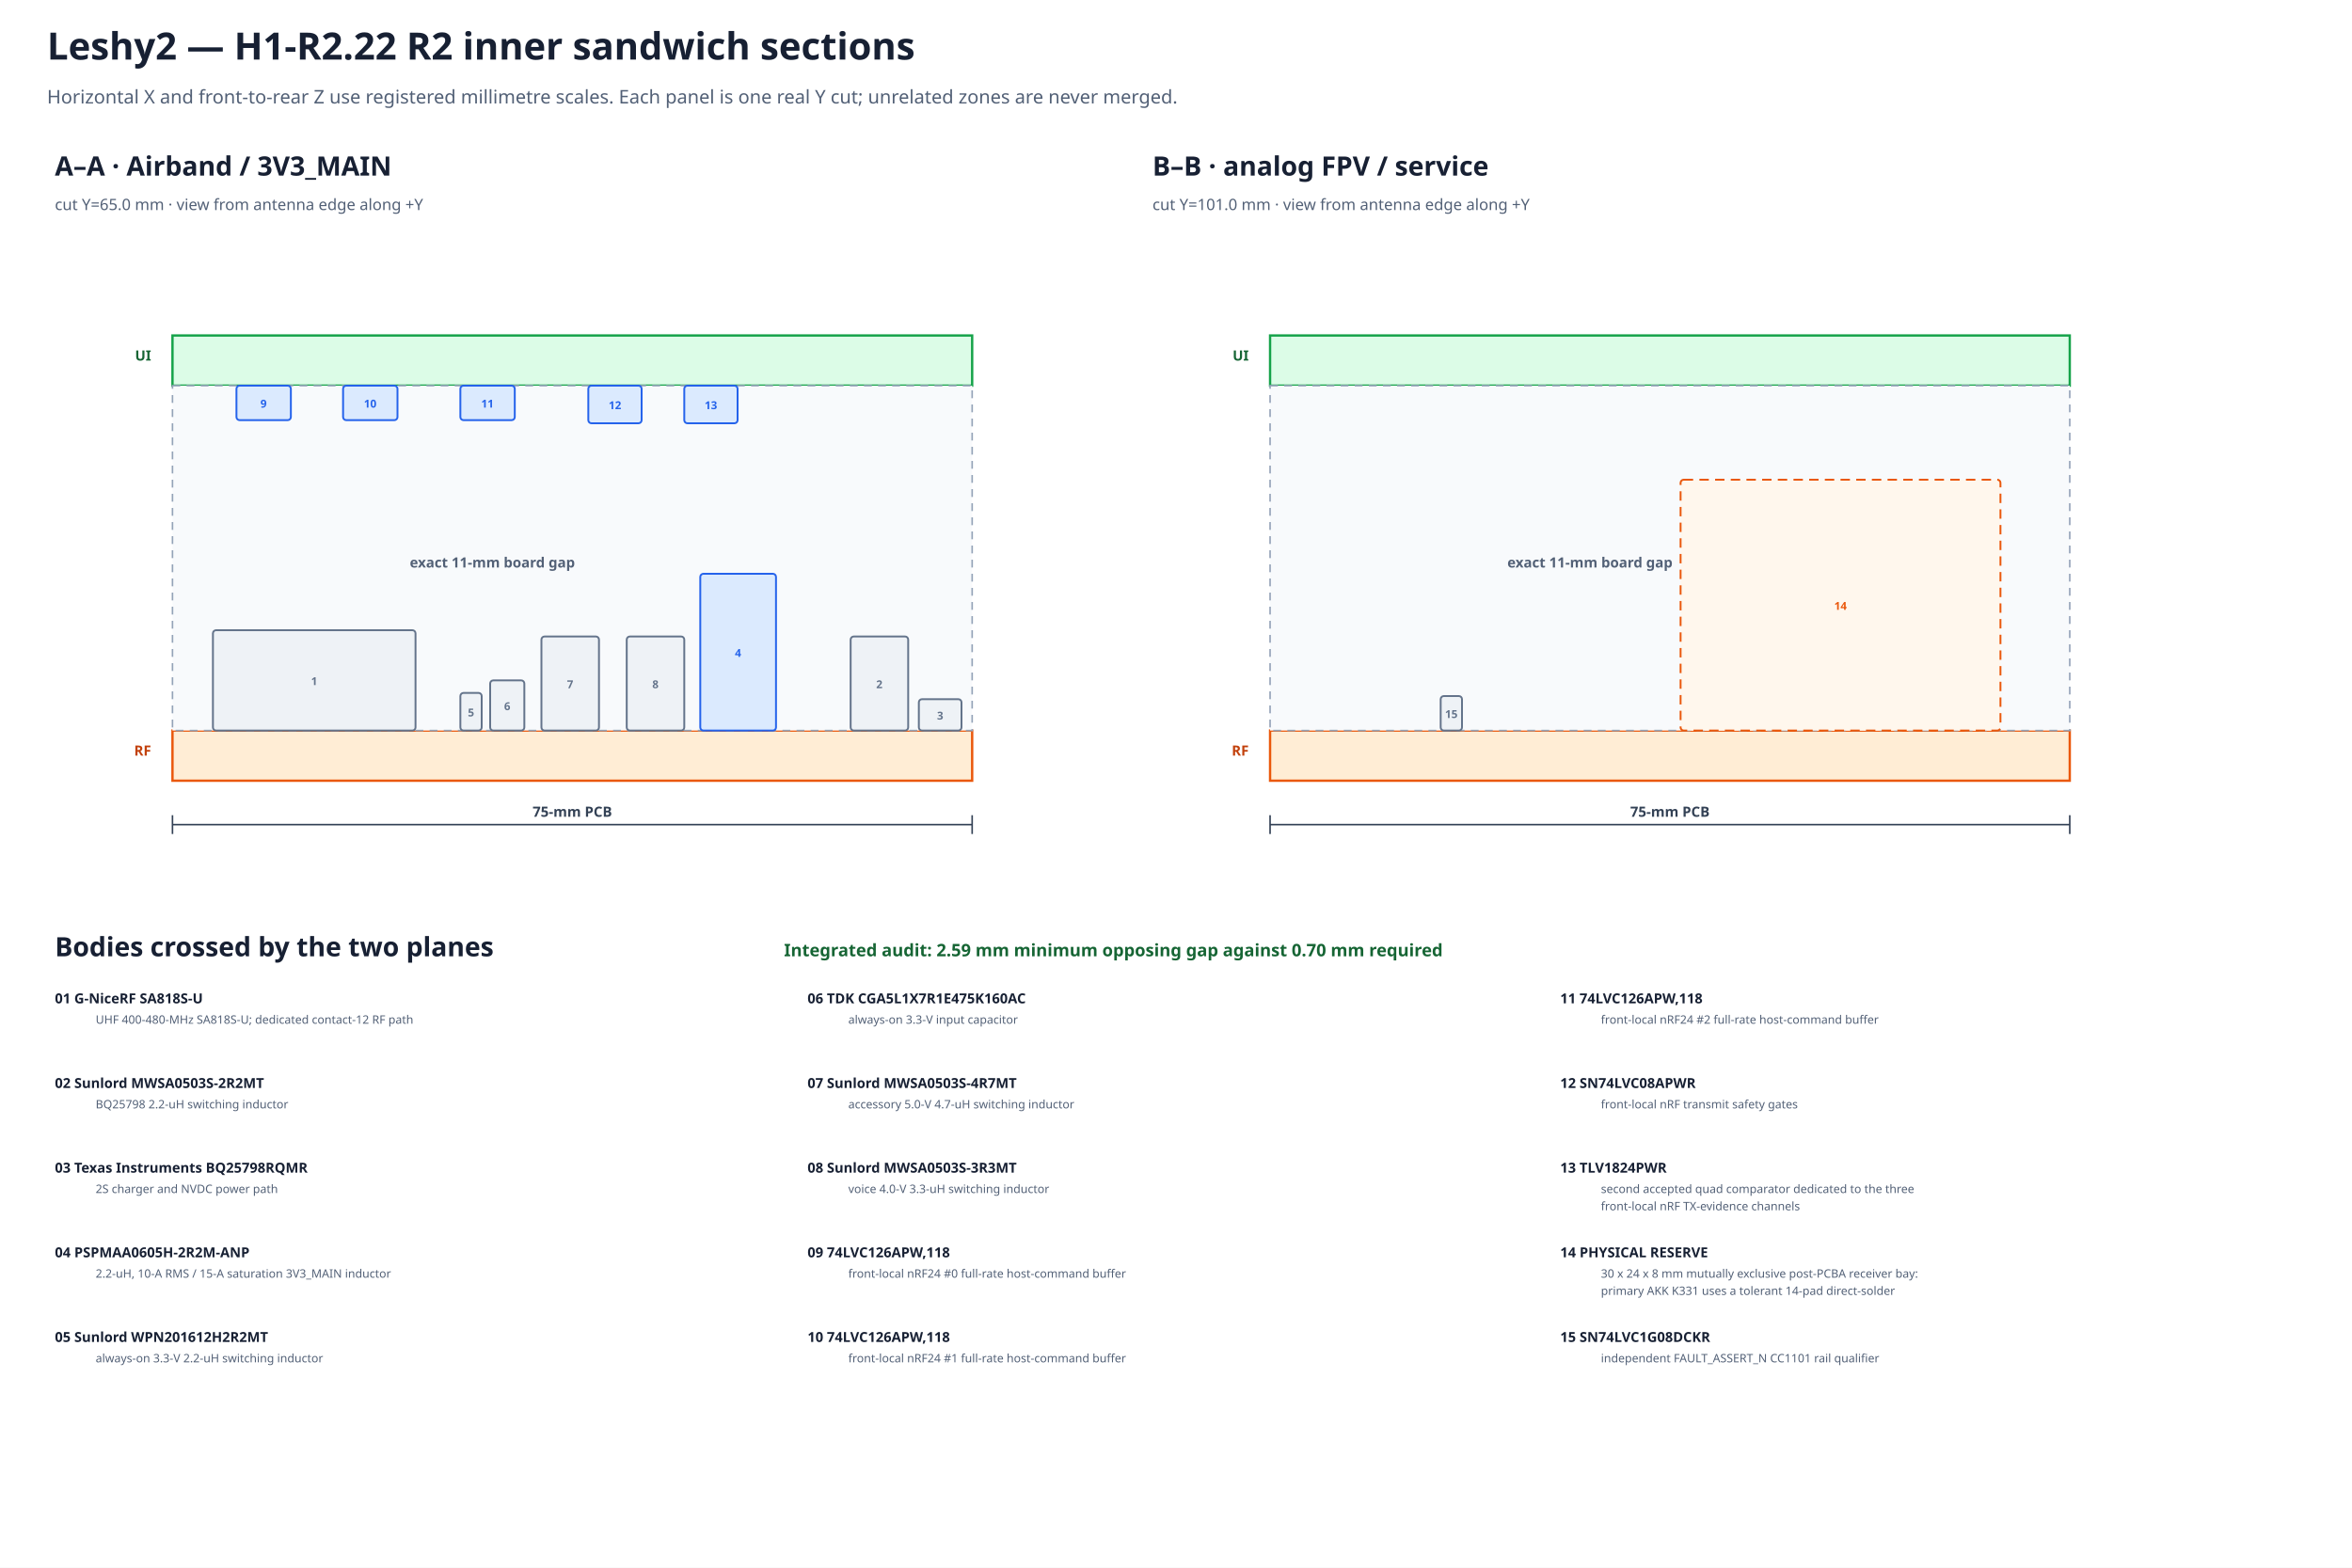
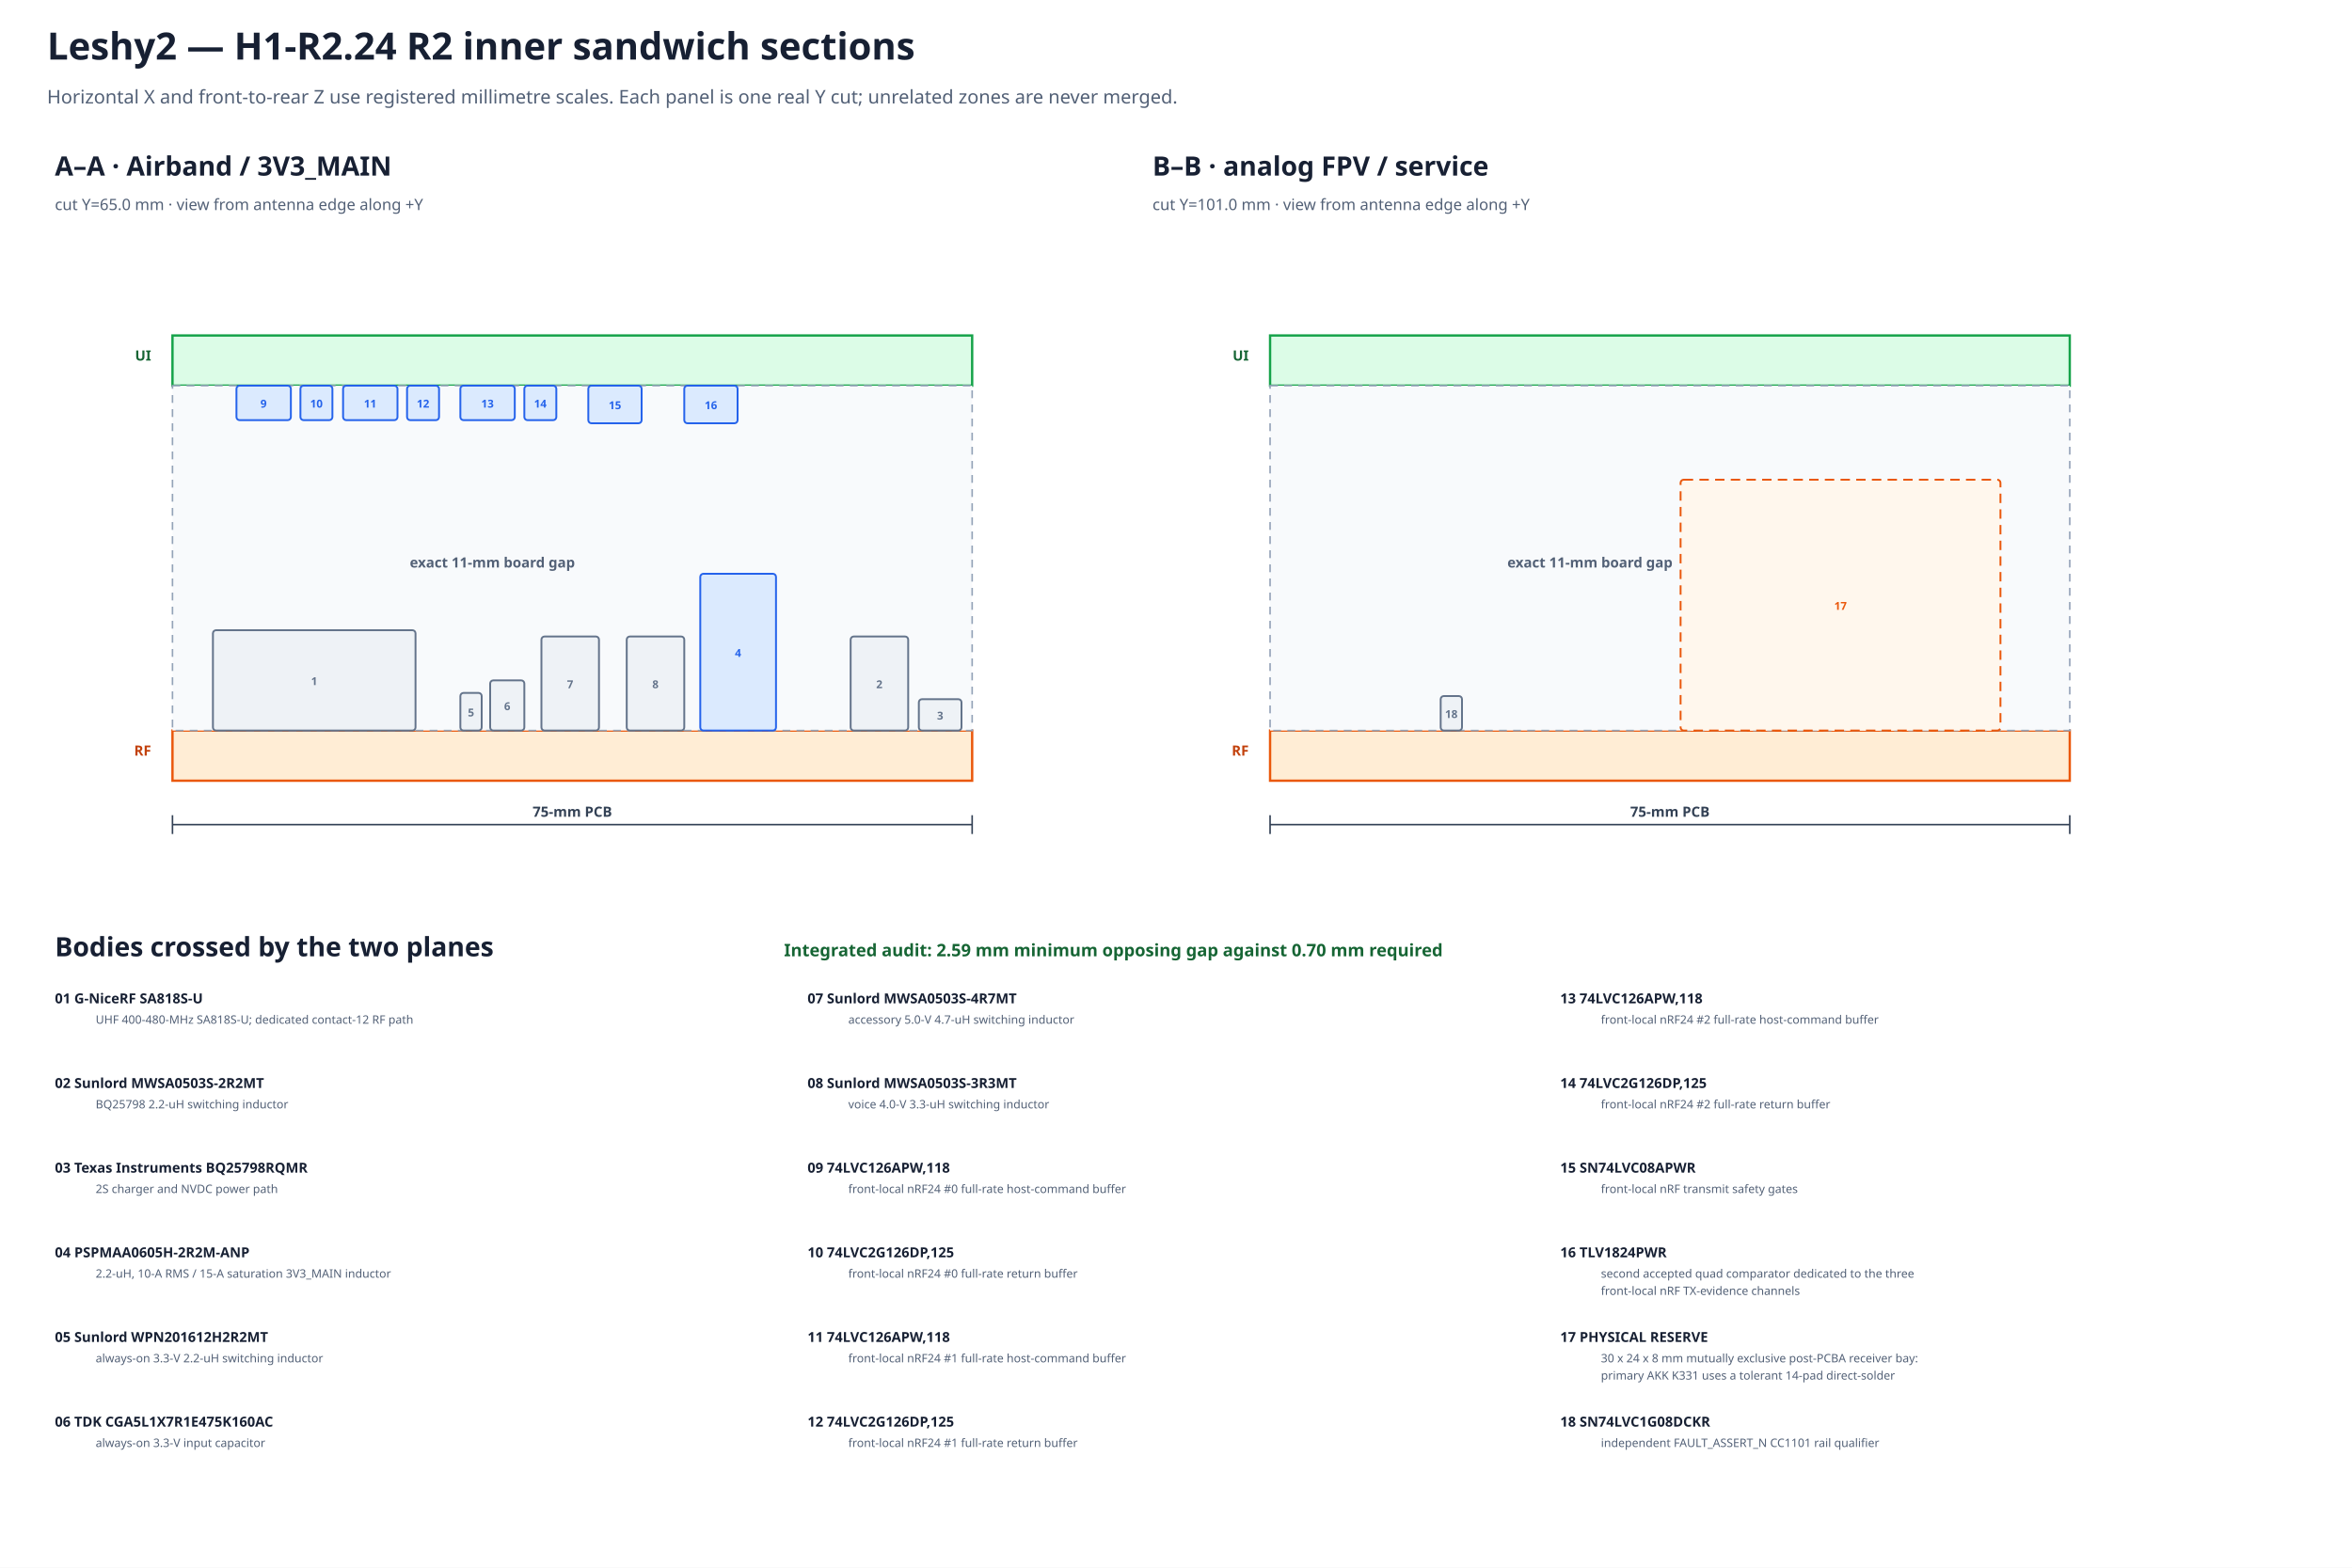
- <svg xmlns="http://www.w3.org/2000/svg" width="1500" height="1000" viewBox="0 0 1500 1000" data-marker="H1-R2.22" data-view="true-x-z-sections">
+ <svg xmlns="http://www.w3.org/2000/svg" width="1500" height="1000" viewBox="0 0 1500 1000" data-marker="H1-R2.24" data-view="true-x-z-sections">
  <rect width="100%" height="100%" fill="#ffffff" />
-   <text x="30.0" y="38.0" font-family="sans-serif" font-size="24" font-weight="bold" text-anchor="start" fill="#172033">Leshy2 — H1-R2.22 R2 inner sandwich sections</text>
+   <text x="30.0" y="38.0" font-family="sans-serif" font-size="24" font-weight="bold" text-anchor="start" fill="#172033">Leshy2 — H1-R2.24 R2 inner sandwich sections</text>
  <text x="30.0" y="66.0" font-family="sans-serif" font-size="12" font-weight="normal" text-anchor="start" fill="#526076">Horizontal X and front-to-rear Z use registered millimetre scales. Each panel is one real Y cut; unrelated zones are never merged.</text>
  <text x="35.0" y="112.0" font-family="sans-serif" font-size="17" font-weight="bold" text-anchor="start" fill="#172033">A–A · Airband / 3V3_MAIN</text>
  <text x="35.0" y="134.0" font-family="sans-serif" font-size="10" font-weight="normal" text-anchor="start" fill="#526076">cut Y=65.0 mm · view from antenna edge along +Y</text>
  <rect x="110.0" y="214.0" width="510.0" height="32.0" fill="#dcfce7" stroke="#16a34a" stroke-width="1.5" data-board="ui" />
  <rect x="110.0" y="466.0" width="510.0" height="32.0" fill="#ffedd5" stroke="#ea580c" stroke-width="1.5" data-board="rf" />
  <rect x="110.0" y="246.0" width="510.0" height="220.0" fill="#f8fafc" stroke="#94a3b8" stroke-dasharray="5 4" />
  <text x="96.4" y="230.0" font-family="sans-serif" font-size="9" font-weight="bold" text-anchor="end" fill="#166534">UI</text>
  <text x="96.4" y="482.0" font-family="sans-serif" font-size="9" font-weight="bold" text-anchor="end" fill="#c2410c">RF</text>
  <text x="314.0" y="362.0" font-family="sans-serif" font-size="9" font-weight="bold" text-anchor="middle" fill="#526076">exact 11-mm board gap</text>
  <rect x="135.8" y="402.0" width="129.2" height="64.0" rx="2" fill="#eef2f6" stroke="#64748b" stroke-width="1.2" data-instance="voice" />
  <text x="200.4" y="437.0" font-family="sans-serif" font-size="7.0" font-weight="bold" text-anchor="middle" fill="#64748b">1</text>
  <rect x="542.5" y="406.0" width="36.7" height="60.0" rx="2" fill="#eef2f6" stroke="#64748b" stroke-width="1.2" data-instance="charger_inductor" />
  <text x="560.8" y="439.0" font-family="sans-serif" font-size="7.0" font-weight="bold" text-anchor="middle" fill="#64748b">2</text>
  <rect x="586.0" y="446.0" width="27.2" height="20.0" rx="2" fill="#eef2f6" stroke="#64748b" stroke-width="1.2" data-instance="nvdc_charger" />
  <text x="599.6" y="459.0" font-family="sans-serif" font-size="7.0" font-weight="bold" text-anchor="middle" fill="#64748b">3</text>
  <rect x="446.6" y="366.0" width="48.3" height="100.0" rx="2" fill="#dbeafe" stroke="#2563eb" stroke-width="1.2" data-instance="main_inductor_r2" />
  <text x="470.7" y="419.0" font-family="sans-serif" font-size="7.0" font-weight="bold" text-anchor="middle" fill="#2563eb">4</text>
  <rect x="293.6" y="442.0" width="13.6" height="24.0" rx="2" fill="#eef2f6" stroke="#64748b" stroke-width="1.2" data-instance="aon_inductor" />
  <text x="300.4" y="457.0" font-family="sans-serif" font-size="7.0" font-weight="bold" text-anchor="middle" fill="#64748b">5</text>
  <rect x="312.6" y="434.0" width="21.8" height="32.0" rx="2" fill="#eef2f6" stroke="#64748b" stroke-width="1.2" data-instance="aon_input_cap" />
  <text x="323.5" y="453.0" font-family="sans-serif" font-size="7.0" font-weight="bold" text-anchor="middle" fill="#64748b">6</text>
  <rect x="345.3" y="406.0" width="36.7" height="60.0" rx="2" fill="#eef2f6" stroke="#64748b" stroke-width="1.2" data-instance="ext_inductor" />
  <text x="363.6" y="439.0" font-family="sans-serif" font-size="7.0" font-weight="bold" text-anchor="middle" fill="#64748b">7</text>
  <rect x="399.7" y="406.0" width="36.7" height="60.0" rx="2" fill="#eef2f6" stroke="#64748b" stroke-width="1.2" data-instance="voice_inductor" />
  <text x="418.0" y="439.0" font-family="sans-serif" font-size="7.0" font-weight="bold" text-anchor="middle" fill="#64748b">8</text>
  <rect x="150.8" y="246.0" width="34.7" height="22.0" rx="2" fill="#dbeafe" stroke="#2563eb" stroke-width="1.2" data-instance="nrf0_host_buffer_r2" />
  <text x="168.1" y="260.0" font-family="sans-serif" font-size="7.0" font-weight="bold" text-anchor="middle" fill="#2563eb">9</text>
+   <rect x="191.6" y="246.0" width="20.4" height="22.0" rx="2" fill="#dbeafe" stroke="#2563eb" stroke-width="1.2" data-instance="nrf0_return_buffer_r2" />
+   <text x="201.8" y="260.0" font-family="sans-serif" font-size="7.0" font-weight="bold" text-anchor="middle" fill="#2563eb">10</text>
  <rect x="218.8" y="246.0" width="34.7" height="22.0" rx="2" fill="#dbeafe" stroke="#2563eb" stroke-width="1.2" data-instance="nrf1_host_buffer_r2" />
-   <text x="236.1" y="260.0" font-family="sans-serif" font-size="7.0" font-weight="bold" text-anchor="middle" fill="#2563eb">10</text>
+   <text x="236.1" y="260.0" font-family="sans-serif" font-size="7.0" font-weight="bold" text-anchor="middle" fill="#2563eb">11</text>
+   <rect x="259.6" y="246.0" width="20.4" height="22.0" rx="2" fill="#dbeafe" stroke="#2563eb" stroke-width="1.2" data-instance="nrf1_return_buffer_r2" />
+   <text x="269.8" y="260.0" font-family="sans-serif" font-size="7.0" font-weight="bold" text-anchor="middle" fill="#2563eb">12</text>
  <rect x="293.6" y="246.0" width="34.7" height="22.0" rx="2" fill="#dbeafe" stroke="#2563eb" stroke-width="1.2" data-instance="nrf2_host_buffer_r2" />
-   <text x="310.9" y="260.0" font-family="sans-serif" font-size="7.0" font-weight="bold" text-anchor="middle" fill="#2563eb">11</text>
+   <text x="310.9" y="260.0" font-family="sans-serif" font-size="7.0" font-weight="bold" text-anchor="middle" fill="#2563eb">13</text>
+   <rect x="334.4" y="246.0" width="20.4" height="22.0" rx="2" fill="#dbeafe" stroke="#2563eb" stroke-width="1.2" data-instance="nrf2_return_buffer_r2" />
+   <text x="344.6" y="260.0" font-family="sans-serif" font-size="7.0" font-weight="bold" text-anchor="middle" fill="#2563eb">14</text>
  <rect x="375.2" y="246.0" width="34.0" height="24.0" rx="2" fill="#dbeafe" stroke="#2563eb" stroke-width="1.2" data-instance="safe_gate_a_r2" />
-   <text x="392.2" y="261.0" font-family="sans-serif" font-size="7.0" font-weight="bold" text-anchor="middle" fill="#2563eb">12</text>
+   <text x="392.2" y="261.0" font-family="sans-serif" font-size="7.0" font-weight="bold" text-anchor="middle" fill="#2563eb">15</text>
  <rect x="436.4" y="246.0" width="34.0" height="24.0" rx="2" fill="#dbeafe" stroke="#2563eb" stroke-width="1.2" data-instance="nrf_evidence_cmp_r2" />
-   <text x="453.4" y="261.0" font-family="sans-serif" font-size="7.0" font-weight="bold" text-anchor="middle" fill="#2563eb">13</text>
+   <text x="453.4" y="261.0" font-family="sans-serif" font-size="7.0" font-weight="bold" text-anchor="middle" fill="#2563eb">16</text>
  <line x1="110.0" y1="526.0" x2="620.0" y2="526.0" stroke="#334155" />
  <line x1="110.0" y1="520.0" x2="110.0" y2="532.0" stroke="#334155" />
  <line x1="620.0" y1="520.0" x2="620.0" y2="532.0" stroke="#334155" />
  <text x="365.0" y="521.0" font-family="sans-serif" font-size="9" font-weight="bold" text-anchor="middle" fill="#334155">75-mm PCB</text>
  <text x="735.0" y="112.0" font-family="sans-serif" font-size="17" font-weight="bold" text-anchor="start" fill="#172033">B–B · analog FPV / service</text>
  <text x="735.0" y="134.0" font-family="sans-serif" font-size="10" font-weight="normal" text-anchor="start" fill="#526076">cut Y=101.0 mm · view from antenna edge along +Y</text>
  <rect x="810.0" y="214.0" width="510.0" height="32.0" fill="#dcfce7" stroke="#16a34a" stroke-width="1.5" data-board="ui" />
  <rect x="810.0" y="466.0" width="510.0" height="32.0" fill="#ffedd5" stroke="#ea580c" stroke-width="1.5" data-board="rf" />
  <rect x="810.0" y="246.0" width="510.0" height="220.0" fill="#f8fafc" stroke="#94a3b8" stroke-dasharray="5 4" />
  <text x="796.4" y="230.0" font-family="sans-serif" font-size="9" font-weight="bold" text-anchor="end" fill="#166534">UI</text>
  <text x="796.4" y="482.0" font-family="sans-serif" font-size="9" font-weight="bold" text-anchor="end" fill="#c2410c">RF</text>
  <text x="1014.0" y="362.0" font-family="sans-serif" font-size="9" font-weight="bold" text-anchor="middle" fill="#526076">exact 11-mm board gap</text>
  <rect x="1071.8" y="306.0" width="204.0" height="160.0" rx="2" fill="#fff7ed" stroke="#ea580c" stroke-width="1.2" stroke-dasharray="6 4" data-instance="fpv_receiver_bay" />
-   <text x="1173.8" y="389.0" font-family="sans-serif" font-size="7.0" font-weight="bold" text-anchor="middle" fill="#ea580c">14</text>
+   <text x="1173.8" y="389.0" font-family="sans-serif" font-size="7.0" font-weight="bold" text-anchor="middle" fill="#ea580c">17</text>
  <rect x="918.8" y="444.0" width="13.6" height="22.0" rx="2" fill="#eef2f6" stroke="#64748b" stroke-width="1.2" data-instance="cc_backup_gate" />
-   <text x="925.6" y="458.0" font-family="sans-serif" font-size="7.0" font-weight="bold" text-anchor="middle" fill="#64748b">15</text>
+   <text x="925.6" y="458.0" font-family="sans-serif" font-size="7.0" font-weight="bold" text-anchor="middle" fill="#64748b">18</text>
  <line x1="810.0" y1="526.0" x2="1320.0" y2="526.0" stroke="#334155" />
  <line x1="810.0" y1="520.0" x2="810.0" y2="532.0" stroke="#334155" />
  <line x1="1320.0" y1="520.0" x2="1320.0" y2="532.0" stroke="#334155" />
  <text x="1065.0" y="521.0" font-family="sans-serif" font-size="9" font-weight="bold" text-anchor="middle" fill="#334155">75-mm PCB</text>
  <text x="35.0" y="610.0" font-family="sans-serif" font-size="17" font-weight="bold" text-anchor="start" fill="#172033">Bodies crossed by the two planes</text>
  <text x="500.0" y="610.0" font-family="sans-serif" font-size="11" font-weight="bold" text-anchor="start" fill="#166534">Integrated audit: 2.59 mm minimum opposing gap against 0.70 mm required</text>
  <text x="35.0" y="640.0" font-family="sans-serif" font-size="8.8" font-weight="bold" text-anchor="start" fill="#172033">01  G-NiceRF SA818S-U</text>
  <text x="61.0" y="653.0" font-family="sans-serif" font-size="7.4" font-weight="normal" text-anchor="start" fill="#526076">UHF 400-480-MHz SA818S-U; dedicated contact-12 RF path</text>
  <text x="35.0" y="694.0" font-family="sans-serif" font-size="8.8" font-weight="bold" text-anchor="start" fill="#172033">02  Sunlord MWSA0503S-2R2MT</text>
  <text x="61.0" y="707.0" font-family="sans-serif" font-size="7.4" font-weight="normal" text-anchor="start" fill="#526076">BQ25798 2.2-uH switching inductor</text>
  <text x="35.0" y="748.0" font-family="sans-serif" font-size="8.8" font-weight="bold" text-anchor="start" fill="#172033">03  Texas Instruments BQ25798RQMR</text>
  <text x="61.0" y="761.0" font-family="sans-serif" font-size="7.4" font-weight="normal" text-anchor="start" fill="#526076">2S charger and NVDC power path</text>
  <text x="35.0" y="802.0" font-family="sans-serif" font-size="8.8" font-weight="bold" text-anchor="start" fill="#172033">04  PSPMAA0605H-2R2M-ANP</text>
  <text x="61.0" y="815.0" font-family="sans-serif" font-size="7.4" font-weight="normal" text-anchor="start" fill="#526076">2.2-uH, 10-A RMS / 15-A saturation 3V3_MAIN inductor</text>
  <text x="35.0" y="856.0" font-family="sans-serif" font-size="8.8" font-weight="bold" text-anchor="start" fill="#172033">05  Sunlord WPN201612H2R2MT</text>
  <text x="61.0" y="869.0" font-family="sans-serif" font-size="7.4" font-weight="normal" text-anchor="start" fill="#526076">always-on 3.3-V 2.2-uH switching inductor</text>
-   <text x="515.0" y="640.0" font-family="sans-serif" font-size="8.8" font-weight="bold" text-anchor="start" fill="#172033">06  TDK CGA5L1X7R1E475K160AC</text>
-   <text x="541.0" y="653.0" font-family="sans-serif" font-size="7.4" font-weight="normal" text-anchor="start" fill="#526076">always-on 3.3-V input capacitor</text>
-   <text x="515.0" y="694.0" font-family="sans-serif" font-size="8.8" font-weight="bold" text-anchor="start" fill="#172033">07  Sunlord MWSA0503S-4R7MT</text>
-   <text x="541.0" y="707.0" font-family="sans-serif" font-size="7.4" font-weight="normal" text-anchor="start" fill="#526076">accessory 5.0-V 4.7-uH switching inductor</text>
-   <text x="515.0" y="748.0" font-family="sans-serif" font-size="8.8" font-weight="bold" text-anchor="start" fill="#172033">08  Sunlord MWSA0503S-3R3MT</text>
-   <text x="541.0" y="761.0" font-family="sans-serif" font-size="7.4" font-weight="normal" text-anchor="start" fill="#526076">voice 4.0-V 3.3-uH switching inductor</text>
-   <text x="515.0" y="802.0" font-family="sans-serif" font-size="8.8" font-weight="bold" text-anchor="start" fill="#172033">09  74LVC126APW,118</text>
-   <text x="541.0" y="815.0" font-family="sans-serif" font-size="7.4" font-weight="normal" text-anchor="start" fill="#526076">front-local nRF24 #0 full-rate host-command buffer</text>
-   <text x="515.0" y="856.0" font-family="sans-serif" font-size="8.8" font-weight="bold" text-anchor="start" fill="#172033">10  74LVC126APW,118</text>
+   <text x="35.0" y="910.0" font-family="sans-serif" font-size="8.8" font-weight="bold" text-anchor="start" fill="#172033">06  TDK CGA5L1X7R1E475K160AC</text>
+   <text x="61.0" y="923.0" font-family="sans-serif" font-size="7.4" font-weight="normal" text-anchor="start" fill="#526076">always-on 3.3-V input capacitor</text>
+   <text x="515.0" y="640.0" font-family="sans-serif" font-size="8.8" font-weight="bold" text-anchor="start" fill="#172033">07  Sunlord MWSA0503S-4R7MT</text>
+   <text x="541.0" y="653.0" font-family="sans-serif" font-size="7.4" font-weight="normal" text-anchor="start" fill="#526076">accessory 5.0-V 4.7-uH switching inductor</text>
+   <text x="515.0" y="694.0" font-family="sans-serif" font-size="8.8" font-weight="bold" text-anchor="start" fill="#172033">08  Sunlord MWSA0503S-3R3MT</text>
+   <text x="541.0" y="707.0" font-family="sans-serif" font-size="7.4" font-weight="normal" text-anchor="start" fill="#526076">voice 4.0-V 3.3-uH switching inductor</text>
+   <text x="515.0" y="748.0" font-family="sans-serif" font-size="8.8" font-weight="bold" text-anchor="start" fill="#172033">09  74LVC126APW,118</text>
+   <text x="541.0" y="761.0" font-family="sans-serif" font-size="7.4" font-weight="normal" text-anchor="start" fill="#526076">front-local nRF24 #0 full-rate host-command buffer</text>
+   <text x="515.0" y="802.0" font-family="sans-serif" font-size="8.8" font-weight="bold" text-anchor="start" fill="#172033">10  74LVC2G126DP,125</text>
+   <text x="541.0" y="815.0" font-family="sans-serif" font-size="7.4" font-weight="normal" text-anchor="start" fill="#526076">front-local nRF24 #0 full-rate return buffer</text>
+   <text x="515.0" y="856.0" font-family="sans-serif" font-size="8.8" font-weight="bold" text-anchor="start" fill="#172033">11  74LVC126APW,118</text>
  <text x="541.0" y="869.0" font-family="sans-serif" font-size="7.4" font-weight="normal" text-anchor="start" fill="#526076">front-local nRF24 #1 full-rate host-command buffer</text>
-   <text x="995.0" y="640.0" font-family="sans-serif" font-size="8.8" font-weight="bold" text-anchor="start" fill="#172033">11  74LVC126APW,118</text>
+   <text x="515.0" y="910.0" font-family="sans-serif" font-size="8.8" font-weight="bold" text-anchor="start" fill="#172033">12  74LVC2G126DP,125</text>
+   <text x="541.0" y="923.0" font-family="sans-serif" font-size="7.4" font-weight="normal" text-anchor="start" fill="#526076">front-local nRF24 #1 full-rate return buffer</text>
+   <text x="995.0" y="640.0" font-family="sans-serif" font-size="8.8" font-weight="bold" text-anchor="start" fill="#172033">13  74LVC126APW,118</text>
  <text x="1021.0" y="653.0" font-family="sans-serif" font-size="7.4" font-weight="normal" text-anchor="start" fill="#526076">front-local nRF24 #2 full-rate host-command buffer</text>
-   <text x="995.0" y="694.0" font-family="sans-serif" font-size="8.8" font-weight="bold" text-anchor="start" fill="#172033">12  SN74LVC08APWR</text>
-   <text x="1021.0" y="707.0" font-family="sans-serif" font-size="7.4" font-weight="normal" text-anchor="start" fill="#526076">front-local nRF transmit safety gates</text>
-   <text x="995.0" y="748.0" font-family="sans-serif" font-size="8.8" font-weight="bold" text-anchor="start" fill="#172033">13  TLV1824PWR</text>
-   <text x="1021.0" y="761.0" font-family="sans-serif" font-size="7.4" font-weight="normal" text-anchor="start" fill="#526076">second accepted quad comparator dedicated to the three</text>
-   <text x="1021.0" y="772.0" font-family="sans-serif" font-size="7.4" font-weight="normal" text-anchor="start" fill="#526076">front-local nRF TX-evidence channels</text>
-   <text x="995.0" y="802.0" font-family="sans-serif" font-size="8.8" font-weight="bold" text-anchor="start" fill="#172033">14  PHYSICAL RESERVE</text>
-   <text x="1021.0" y="815.0" font-family="sans-serif" font-size="7.4" font-weight="normal" text-anchor="start" fill="#526076">30 x 24 x 8 mm mutually exclusive post-PCBA receiver bay:</text>
-   <text x="1021.0" y="826.0" font-family="sans-serif" font-size="7.4" font-weight="normal" text-anchor="start" fill="#526076">primary AKK K331 uses a tolerant 14-pad direct-solder</text>
-   <text x="995.0" y="856.0" font-family="sans-serif" font-size="8.8" font-weight="bold" text-anchor="start" fill="#172033">15  SN74LVC1G08DCKR</text>
-   <text x="1021.0" y="869.0" font-family="sans-serif" font-size="7.4" font-weight="normal" text-anchor="start" fill="#526076">independent FAULT_ASSERT_N CC1101 rail qualifier</text>
+   <text x="995.0" y="694.0" font-family="sans-serif" font-size="8.8" font-weight="bold" text-anchor="start" fill="#172033">14  74LVC2G126DP,125</text>
+   <text x="1021.0" y="707.0" font-family="sans-serif" font-size="7.4" font-weight="normal" text-anchor="start" fill="#526076">front-local nRF24 #2 full-rate return buffer</text>
+   <text x="995.0" y="748.0" font-family="sans-serif" font-size="8.8" font-weight="bold" text-anchor="start" fill="#172033">15  SN74LVC08APWR</text>
+   <text x="1021.0" y="761.0" font-family="sans-serif" font-size="7.4" font-weight="normal" text-anchor="start" fill="#526076">front-local nRF transmit safety gates</text>
+   <text x="995.0" y="802.0" font-family="sans-serif" font-size="8.8" font-weight="bold" text-anchor="start" fill="#172033">16  TLV1824PWR</text>
+   <text x="1021.0" y="815.0" font-family="sans-serif" font-size="7.4" font-weight="normal" text-anchor="start" fill="#526076">second accepted quad comparator dedicated to the three</text>
+   <text x="1021.0" y="826.0" font-family="sans-serif" font-size="7.4" font-weight="normal" text-anchor="start" fill="#526076">front-local nRF TX-evidence channels</text>
+   <text x="995.0" y="856.0" font-family="sans-serif" font-size="8.8" font-weight="bold" text-anchor="start" fill="#172033">17  PHYSICAL RESERVE</text>
+   <text x="1021.0" y="869.0" font-family="sans-serif" font-size="7.4" font-weight="normal" text-anchor="start" fill="#526076">30 x 24 x 8 mm mutually exclusive post-PCBA receiver bay:</text>
+   <text x="1021.0" y="880.0" font-family="sans-serif" font-size="7.4" font-weight="normal" text-anchor="start" fill="#526076">primary AKK K331 uses a tolerant 14-pad direct-solder</text>
+   <text x="995.0" y="910.0" font-family="sans-serif" font-size="8.8" font-weight="bold" text-anchor="start" fill="#172033">18  SN74LVC1G08DCKR</text>
+   <text x="1021.0" y="923.0" font-family="sans-serif" font-size="7.4" font-weight="normal" text-anchor="start" fill="#526076">independent FAULT_ASSERT_N CC1101 rail qualifier</text>
</svg>
